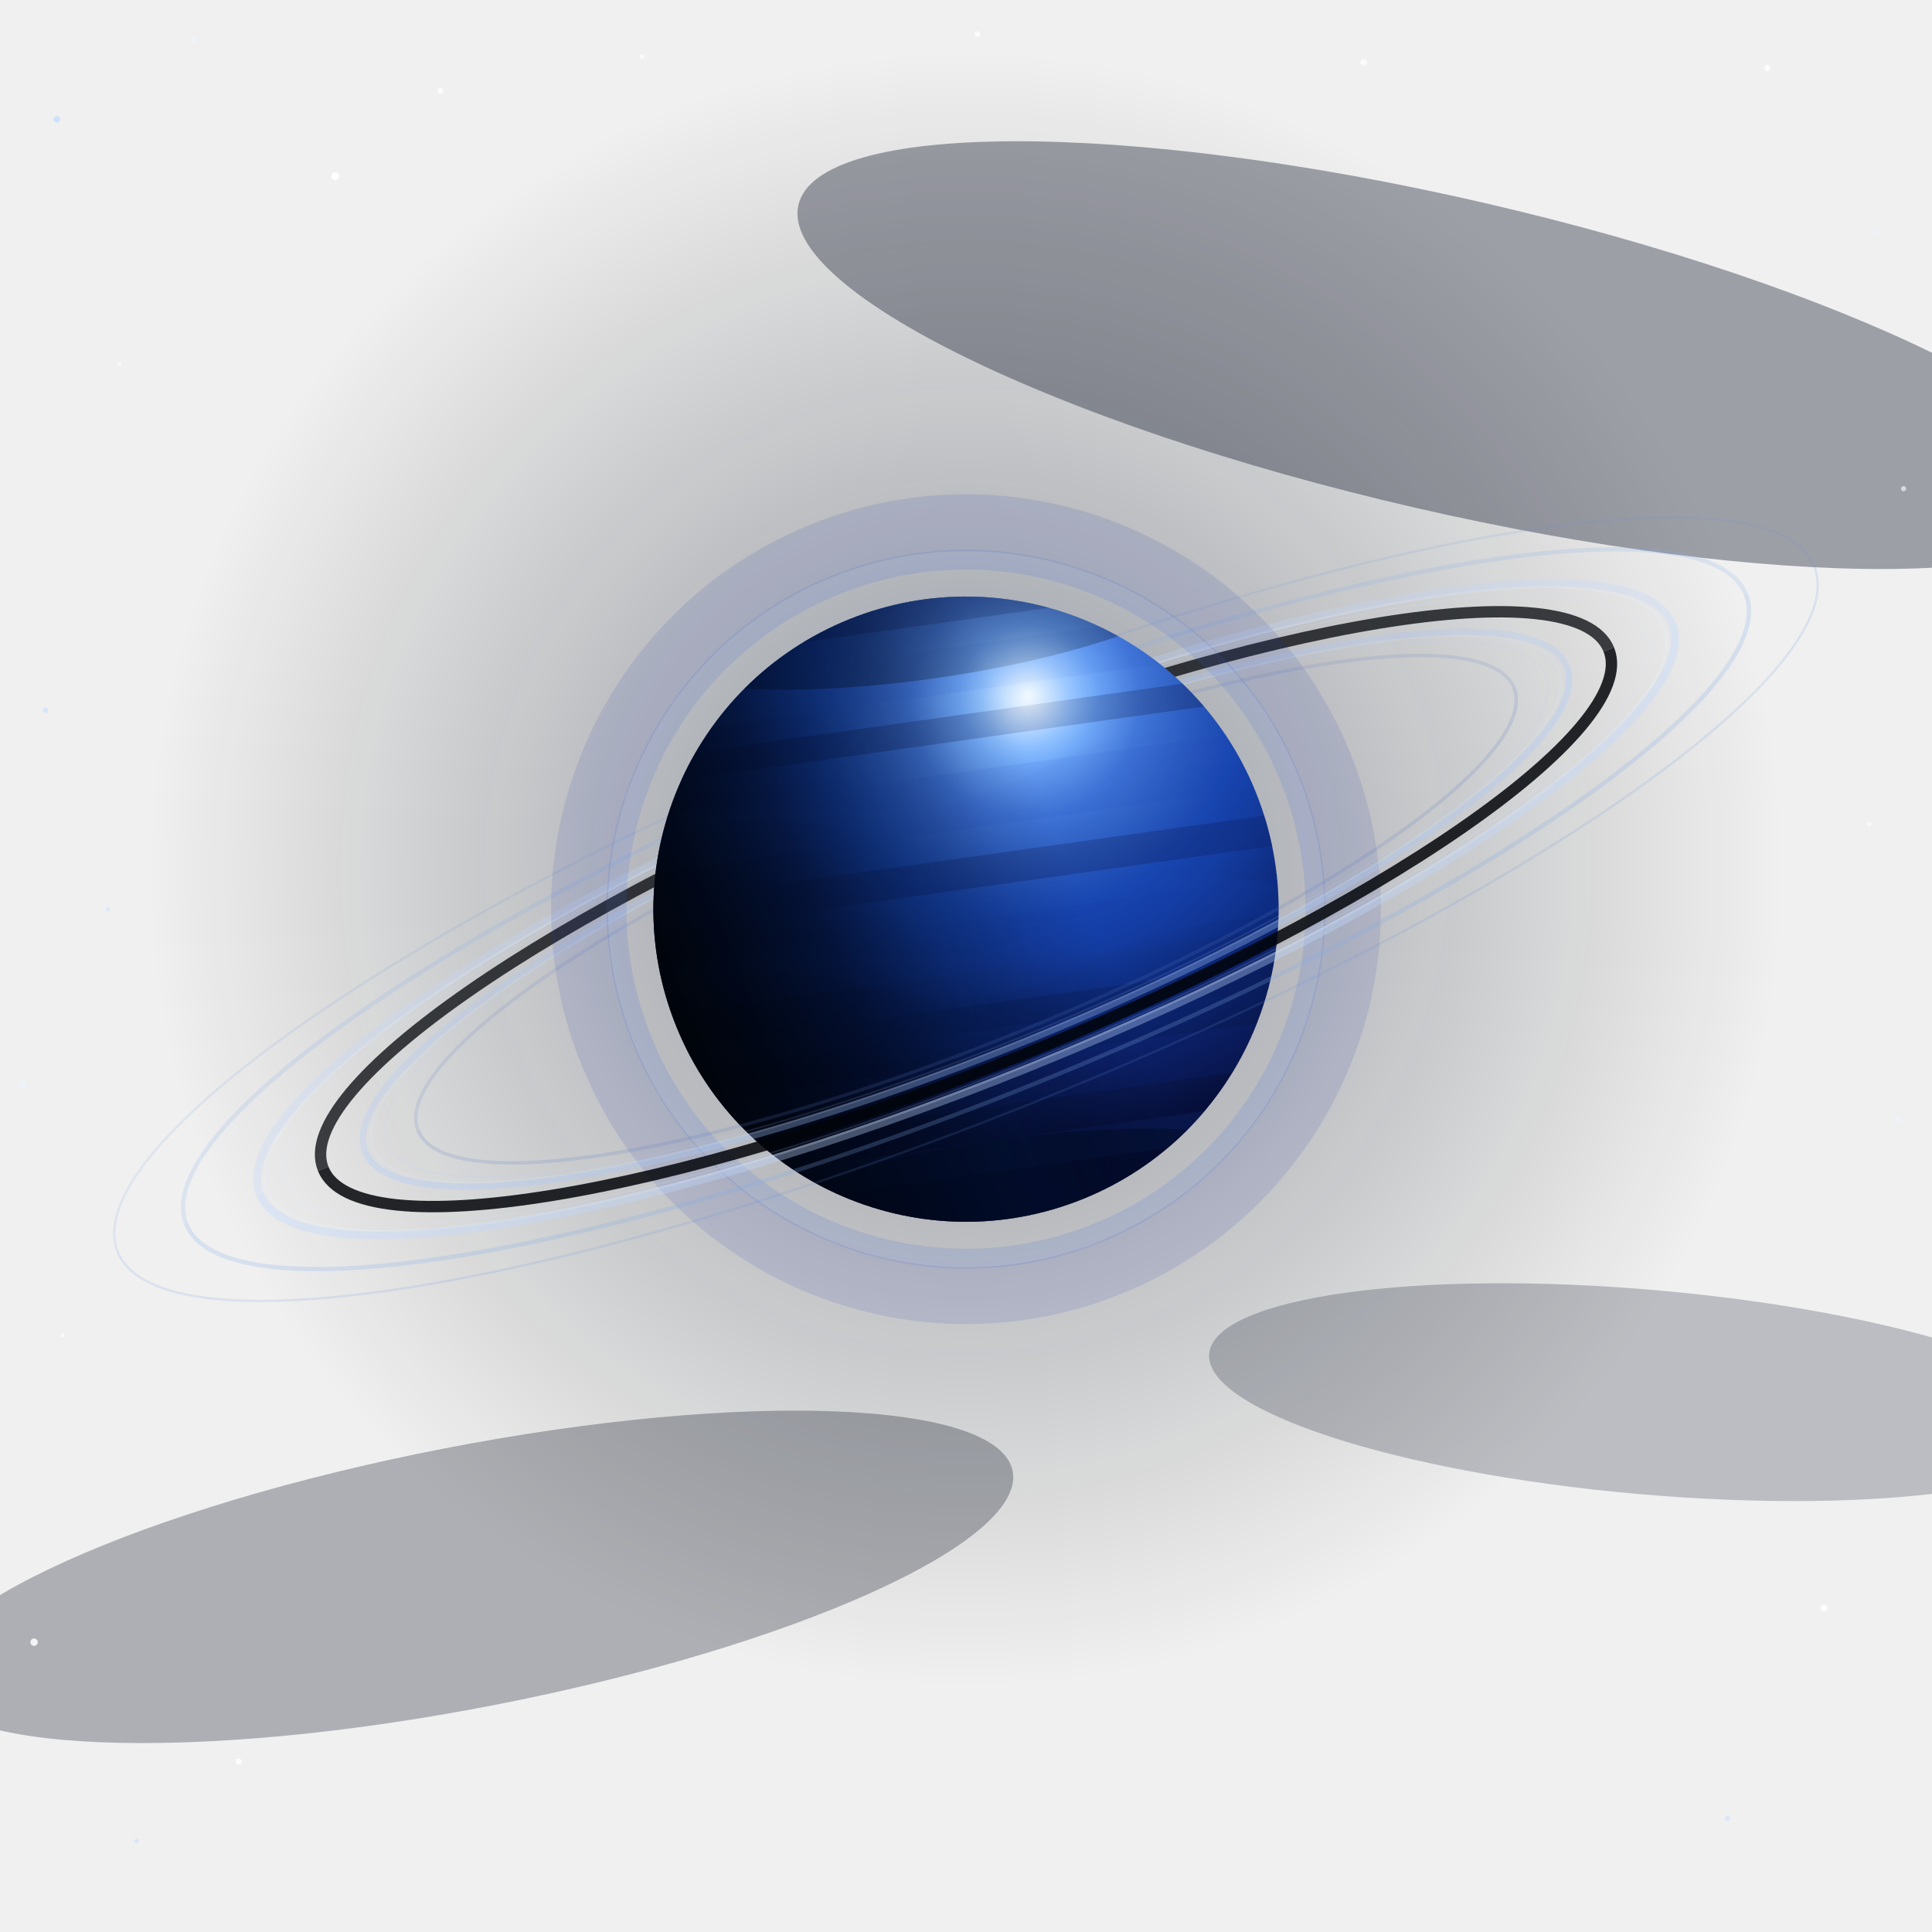
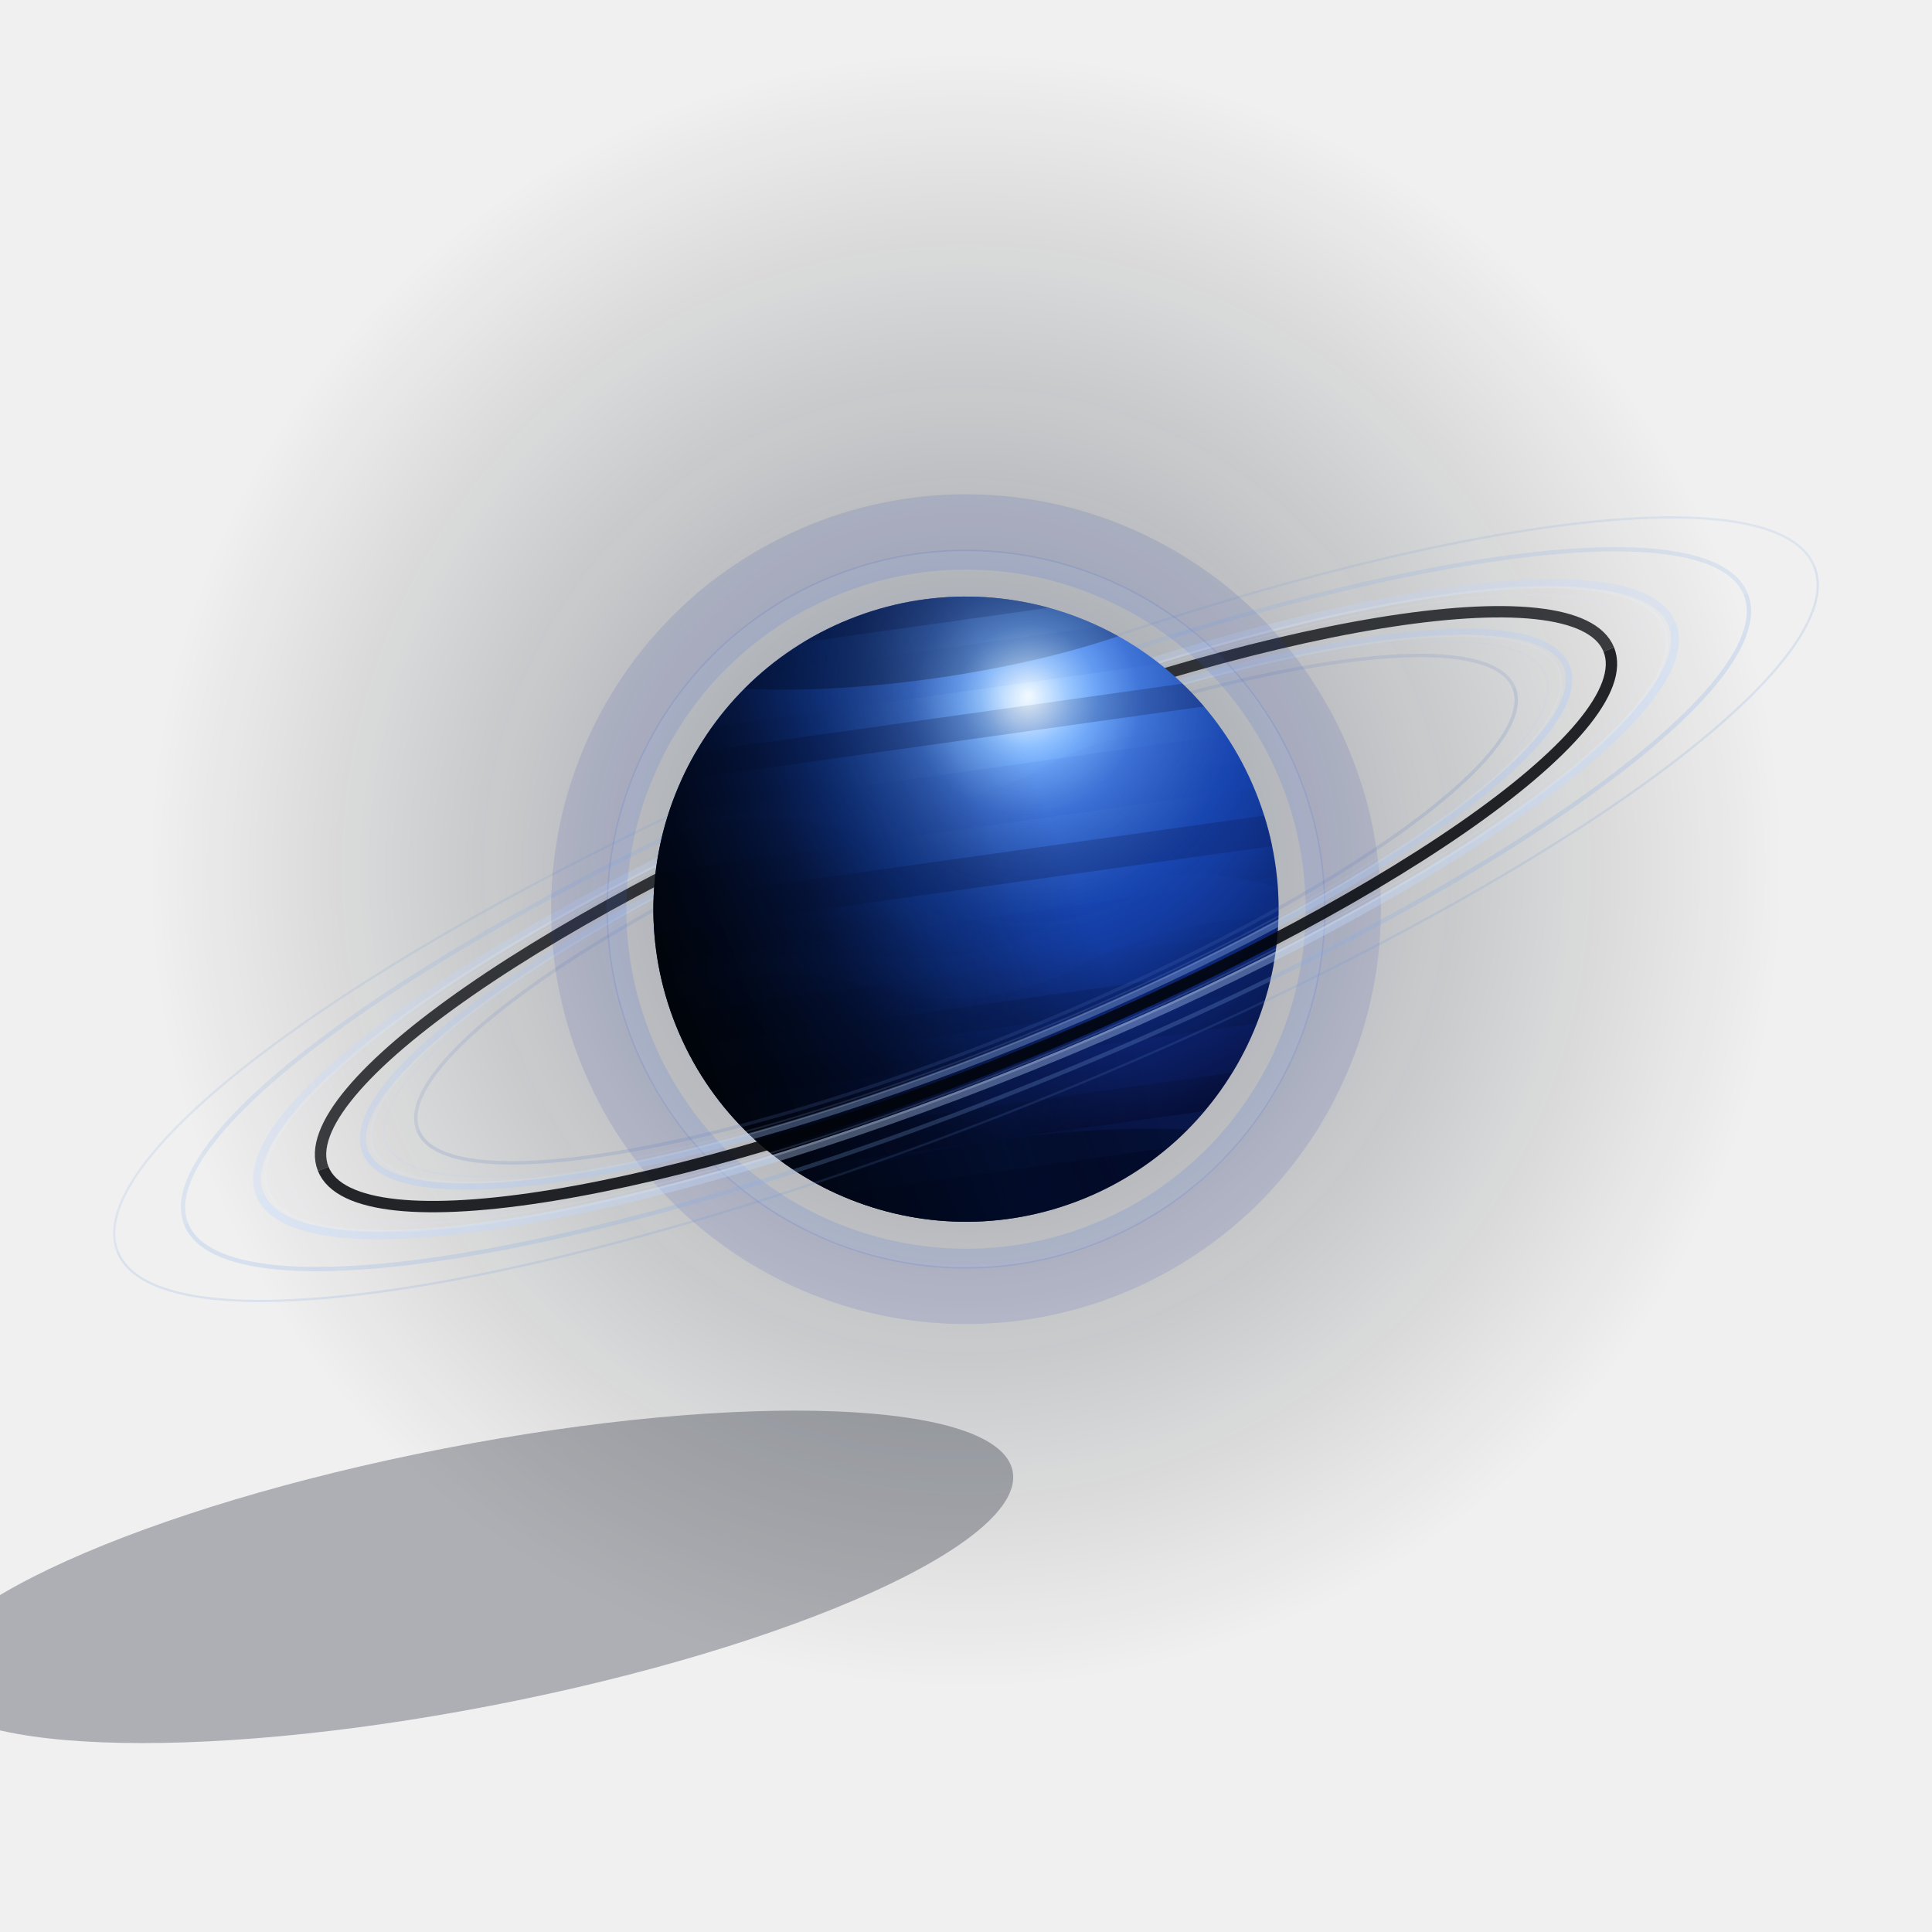
<svg xmlns="http://www.w3.org/2000/svg" width="100%" viewBox="0 0 680 680">
  <defs>
    <radialGradient id="sceneGlow" cx="50%" cy="48%" r="42%">
      <stop offset="0%" stop-color="#081838" stop-opacity="0.42" />
      <stop offset="55%" stop-color="#030a18" stop-opacity="0.18" />
      <stop offset="100%" stop-color="#000" stop-opacity="0" />
    </radialGradient>
    <radialGradient id="pDay" cx="71%" cy="23%" r="70%">
      <stop offset="0%" stop-color="#e8f4ff" />
      <stop offset="10%" stop-color="#80b8ff" />
      <stop offset="26%" stop-color="#3870e0" />
      <stop offset="48%" stop-color="#1848b8" />
      <stop offset="72%" stop-color="#0c2878" />
      <stop offset="100%" stop-color="#060f3a" />
    </radialGradient>
    <linearGradient id="nightShadow" x1="0%" y1="0%" x2="100%" y2="0%">
      <stop offset="0%" stop-color="#000408" stop-opacity="0.96" />
      <stop offset="12%" stop-color="#000510" stop-opacity="0.88" />
      <stop offset="28%" stop-color="#000818" stop-opacity="0.68" />
      <stop offset="44%" stop-color="#000c20" stop-opacity="0.35" />
      <stop offset="58%" stop-color="#000" stop-opacity="0.10" />
      <stop offset="68%" stop-color="#000" stop-opacity="0" />
      <stop offset="100%" stop-color="#000" stop-opacity="0" />
    </linearGradient>
    <radialGradient id="shine" cx="72%" cy="22%" r="40%">
      <stop offset="0%" stop-color="#f8fdff" stop-opacity="0.80" />
      <stop offset="28%" stop-color="#80b8ff" stop-opacity="0.30" />
      <stop offset="100%" stop-color="#000" stop-opacity="0" />
    </radialGradient>
    <clipPath id="pClip">
      <circle cx="340" cy="320" r="110" />
    </clipPath>
  </defs>
-   <ellipse cx="510" cy="125" rx="235" ry="55" fill="#020820" opacity="0.35" transform="rotate(13,510,125)" />
  <ellipse cx="165" cy="555" rx="195" ry="46" fill="#010618" opacity="0.28" transform="rotate(-11,165,555)" />
-   <ellipse cx="580" cy="490" rx="155" ry="36" fill="#020a1e" opacity="0.22" transform="rotate(5,580,490)" />
-   <circle cx="20" cy="42" r="1.2" fill="#cce0ff" opacity="0.88" />
-   <circle cx="68" cy="14" r="0.9" fill="#eef4ff" opacity="0.70" />
-   <circle cx="118" cy="62" r="1.4" fill="#fff" opacity="0.92" />
-   <circle cx="42" cy="128" r="0.7" fill="#fff" opacity="0.58" />
-   <circle cx="16" cy="250" r="1.0" fill="#cce0ff" opacity="0.65" />
-   <circle cx="8" cy="382" r="1.2" fill="#eef4ff" opacity="0.75" />
-   <circle cx="22" cy="470" r="0.7" fill="#fff" opacity="0.58" />
-   <circle cx="12" cy="578" r="1.3" fill="#fff" opacity="0.85" />
-   <circle cx="48" cy="648" r="0.8" fill="#cce0ff" opacity="0.65" />
-   <circle cx="155" cy="32" r="1.0" fill="#fff" opacity="0.75" />
-   <circle cx="84" cy="620" r="1.1" fill="#fff" opacity="0.78" />
-   <circle cx="622" cy="24" r="1.1" fill="#fff" opacity="0.72" />
-   <circle cx="660" cy="82" r="0.8" fill="#eef4ff" opacity="0.58" />
-   <circle cx="670" cy="172" r="0.9" fill="#fff" opacity="0.62" />
-   <circle cx="668" cy="394" r="1.0" fill="#eef4ff" opacity="0.68" />
-   <circle cx="642" cy="566" r="1.2" fill="#fff" opacity="0.78" />
-   <circle cx="608" cy="640" r="0.9" fill="#cce0ff" opacity="0.65" />
-   <circle cx="344" cy="12" r="1.0" fill="#fff" opacity="0.75" />
-   <circle cx="480" cy="22" r="1.2" fill="#fff" opacity="0.68" />
-   <circle cx="226" cy="20" r="0.9" fill="#fff" opacity="0.62" />
-   <circle cx="38" cy="320" r="0.8" fill="#cce0ff" opacity="0.55" />
-   <circle cx="658" cy="290" r="0.8" fill="#fff" opacity="0.58" />
  <circle cx="340" cy="320" r="340" fill="url(#sceneGlow)" />
  <g transform="rotate(-22, 340, 320)">
    <path d="M 18 320 A 322 72 0 0 1 662 320" fill="none" stroke="#6090d8" stroke-width="0.8" opacity="0.13" />
    <path d="M 44 320 A 296 66 0 0 1 636 320" fill="none" stroke="#80aae8" stroke-width="1.5" opacity="0.19" />
    <path d="M 72 320 A 268 60 0 0 1 608 320" fill="none" stroke="#c0d8ff" stroke-width="2.8" opacity="0.27" />
    <path d="M 75 320 A 265 59 0 0 1 605 320" fill="none" stroke="#e8f2ff" stroke-width="0.8" opacity="0.20" />
    <path d="M 96 320 A 244 55 0 0 1 584 320" fill="none" stroke="#010408" stroke-width="4" opacity="0.75" />
    <path d="M 112 320 A 228 51 0 0 1 568 320" fill="none" stroke="#a8c8ff" stroke-width="2.2" opacity="0.25" />
    <path d="M 115 320 A 225 50 0 0 1 565 320" fill="none" stroke="#d8eaff" stroke-width="0.7" opacity="0.17" />
    <path d="M 132 320 A 208 47 0 0 1 548 320" fill="none" stroke="#5878c0" stroke-width="1.2" opacity="0.15" />
    <path d="M 82 320 A 258 58 0 0 1 598 320" fill="none" stroke="#d0e4ff" stroke-width="0.6" opacity="0.11" />
    <path d="M 120 320 A 220 49 0 0 1 560 320" fill="none" stroke="#b0ccff" stroke-width="0.6" opacity="0.10" />
    <circle cx="340" cy="320" r="136" fill="none" stroke="#1030b0" stroke-width="20" opacity="0.11" />
    <circle cx="340" cy="320" r="123" fill="none" stroke="#3060e0" stroke-width="7" opacity="0.14" />
    <circle cx="340" cy="320" r="110" fill="url(#pDay)" />
    <g clip-path="url(#pClip)">
      <g transform="rotate(14, 340, 320)">
        <rect x="230" y="208" width="220" height="11" fill="#0c2268" opacity="0.38" />
        <rect x="230" y="228" width="220" height="16" fill="#2050c8" opacity="0.14" />
        <rect x="230" y="252" width="220" height="9" fill="#0a1c58" opacity="0.36" />
        <rect x="230" y="272" width="220" height="20" fill="#1848c0" opacity="0.13" />
        <rect x="230" y="302" width="220" height="11" fill="#0c2068" opacity="0.34" />
        <rect x="230" y="324" width="220" height="18" fill="#1038a8" opacity="0.14" />
        <rect x="230" y="354" width="220" height="9" fill="#0a1c58" opacity="0.35" />
        <rect x="230" y="374" width="220" height="16" fill="#1830a0" opacity="0.13" />
        <rect x="230" y="402" width="220" height="11" fill="#0c2268" opacity="0.35" />
        <path d="M230 278 Q268 272 306 280 Q342 287 378 273 Q410 261 450 276 L450 284 Q408 276 370 289 Q334 299 298 285 Q260 271 230 283Z" fill="#3060d0" opacity="0.07" />
        <path d="M230 330 Q268 323 308 332 Q344 342 380 325 Q412 310 450 328 L450 338 Q410 333 372 347 Q336 358 300 341 Q262 325 230 340Z" fill="#2050c0" opacity="0.07" />
        <ellipse cx="340" cy="210" rx="110" ry="28" fill="#000820" opacity="0.38" />
        <ellipse cx="340" cy="430" rx="110" ry="28" fill="#000820" opacity="0.44" />
      </g>
      <circle cx="340" cy="320" r="110" fill="url(#shine)" />
      <rect x="230" y="210" width="220" height="220" fill="url(#nightShadow)" />
    </g>
    <path d="M 132 320 A 208 47 0 0 0 548 320" fill="none" stroke="#5878c0" stroke-width="1.2" opacity="0.18" />
    <path d="M 115 320 A 225 50 0 0 0 565 320" fill="none" stroke="#d8eaff" stroke-width="0.7" opacity="0.20" />
    <path d="M 112 320 A 228 51 0 0 0 568 320" fill="none" stroke="#a8c8ff" stroke-width="2.2" opacity="0.32" />
    <path d="M 96 320 A 244 55 0 0 0 584 320" fill="none" stroke="#010408" stroke-width="4" opacity="0.85" />
    <path d="M 75 320 A 265 59 0 0 0 605 320" fill="none" stroke="#e8f2ff" stroke-width="0.8" opacity="0.25" />
    <path d="M 72 320 A 268 60 0 0 0 608 320" fill="none" stroke="#c0d8ff" stroke-width="2.8" opacity="0.36" />
    <path d="M 44 320 A 296 66 0 0 0 636 320" fill="none" stroke="#80aae8" stroke-width="1.5" opacity="0.24" />
    <path d="M 18 320 A 322 72 0 0 0 662 320" fill="none" stroke="#6090d8" stroke-width="0.8" opacity="0.16" />
    <path d="M 82 320 A 258 58 0 0 0 598 320" fill="none" stroke="#d0e4ff" stroke-width="0.6" opacity="0.14" />
    <path d="M 120 320 A 220 49 0 0 0 560 320" fill="none" stroke="#b0ccff" stroke-width="0.6" opacity="0.13" />
  </g>
</svg>
